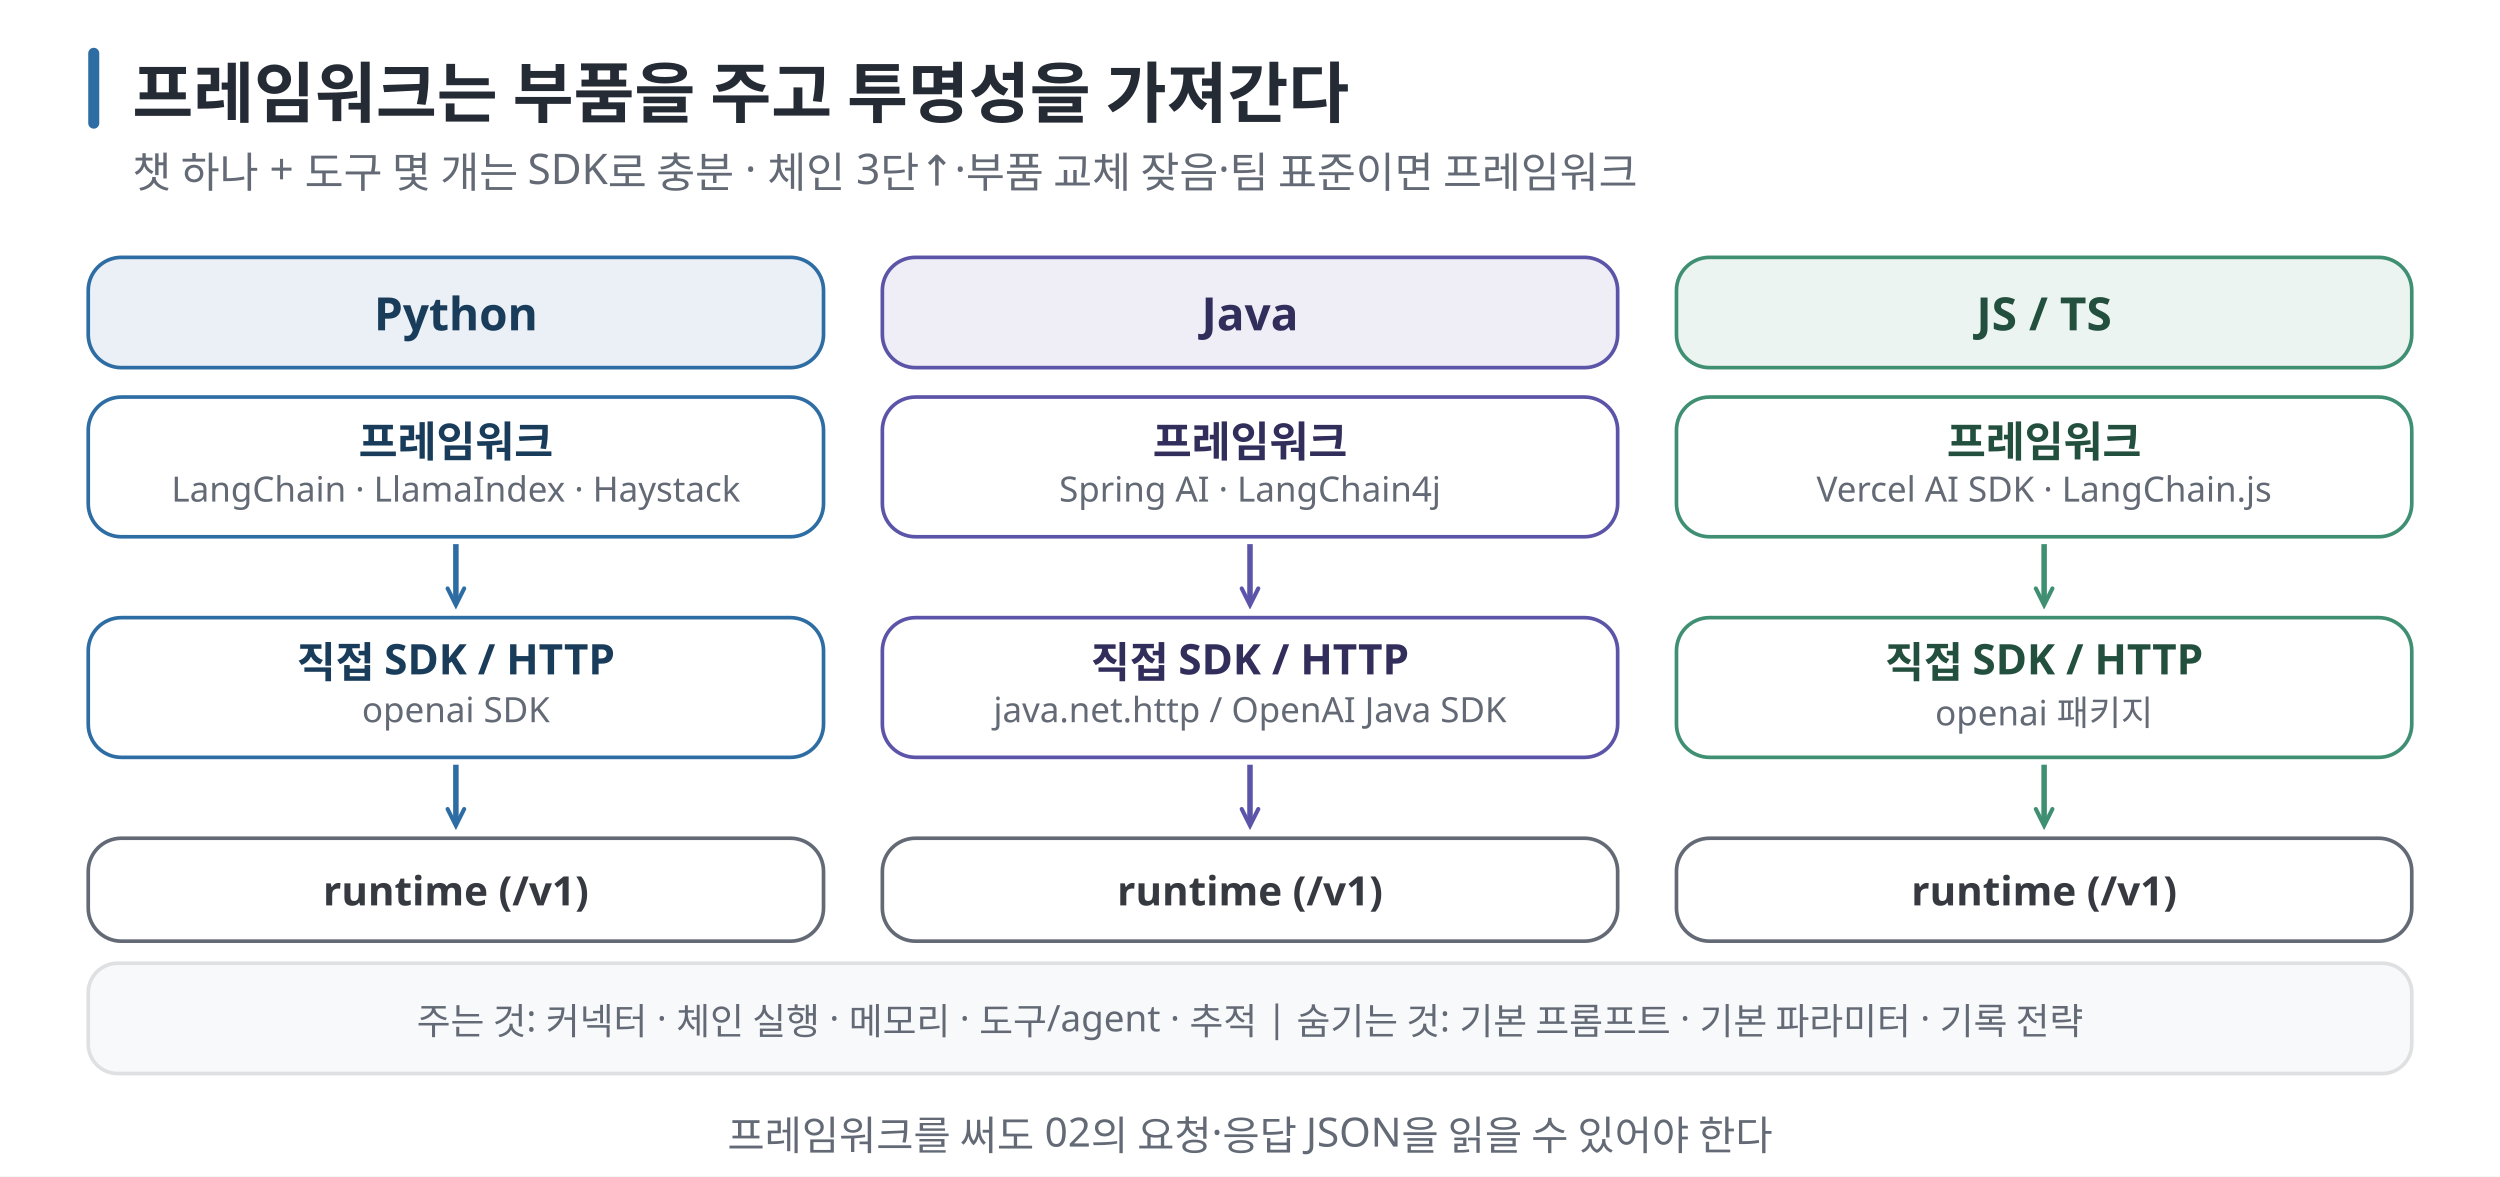
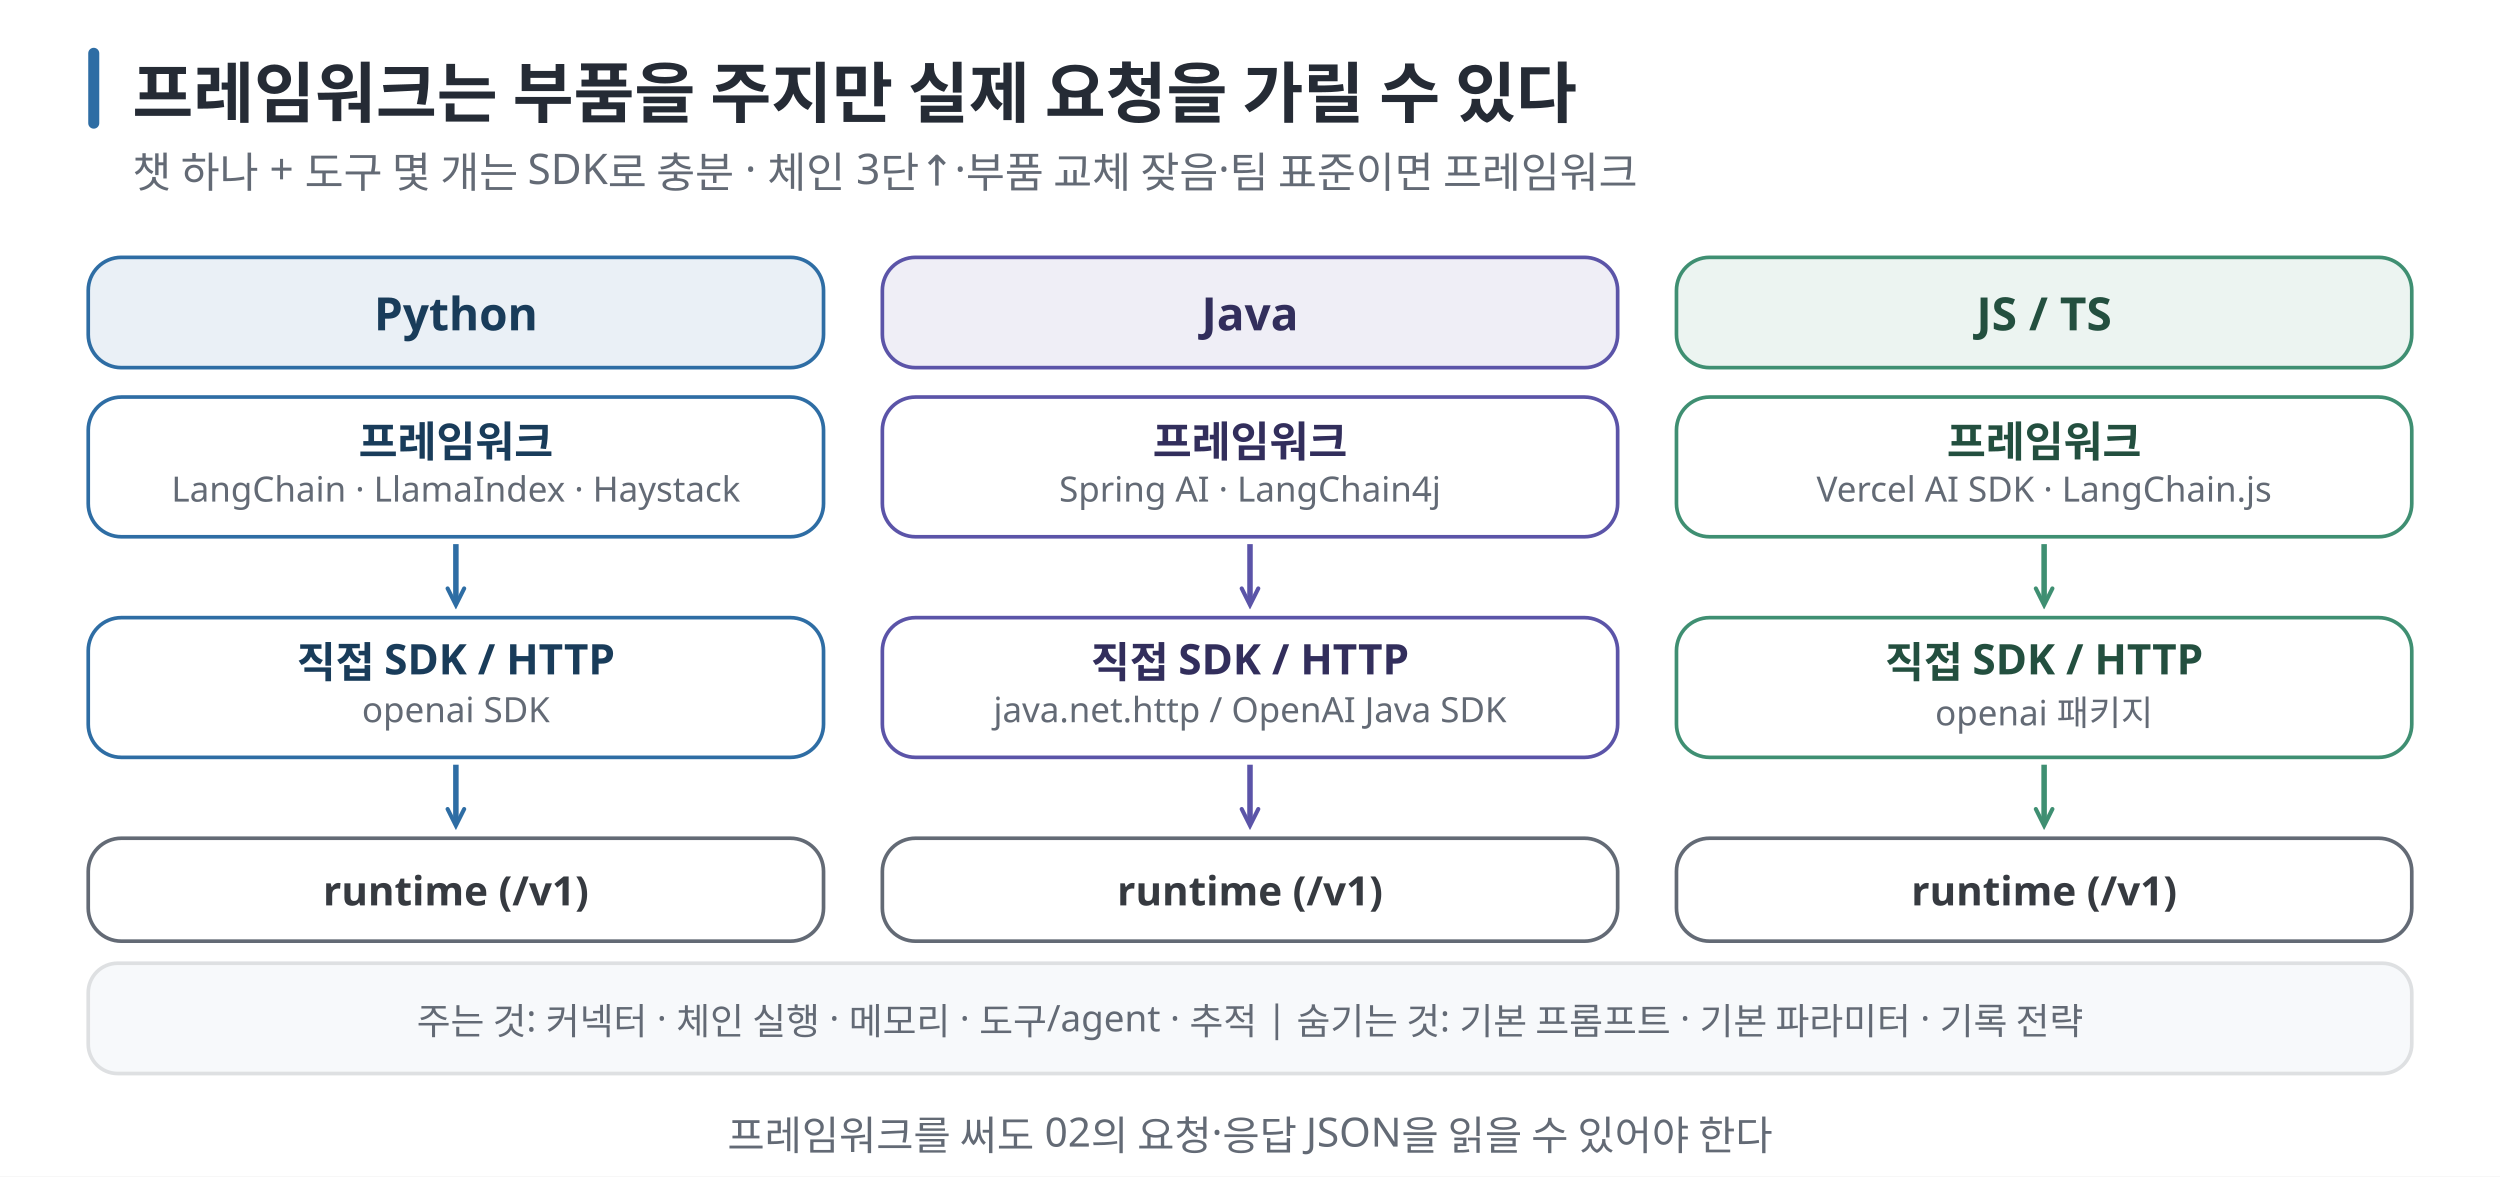
<svg xmlns="http://www.w3.org/2000/svg" viewBox="0 0 680 320" width="680" height="320" role="img" style="font-family:Pretendard,'Apple SD Gothic Neo','Malgun Gothic','Noto Sans KR',sans-serif">
  <defs>
    <marker id="ah-api-line-1_5" viewBox="0 0 12 12" refX="9" refY="6" markerWidth="6.75" markerHeight="6.75" markerUnits="userSpaceOnUse" orient="auto-start-reverse">
      <path d="M2 2 L10 6 L2 10" fill="none" data-stroke-role="api-line" stroke="#5B54A8" stroke-width="2" stroke-linecap="round" />
    </marker>
    <marker id="ah-compute-line-1_5" viewBox="0 0 12 12" refX="9" refY="6" markerWidth="6.75" markerHeight="6.75" markerUnits="userSpaceOnUse" orient="auto-start-reverse">
      <path d="M2 2 L10 6 L2 10" fill="none" data-stroke-role="compute-line" stroke="#3F8F72" stroke-width="2" stroke-linecap="round" />
    </marker>
    <marker id="ah-edge-line-1_5" viewBox="0 0 12 12" refX="9" refY="6" markerWidth="6.75" markerHeight="6.75" markerUnits="userSpaceOnUse" orient="auto-start-reverse">
      <path d="M2 2 L10 6 L2 10" fill="none" data-stroke-role="edge-line" stroke="#2E6DA4" stroke-width="2" stroke-linecap="round" />
    </marker>
  </defs>
  <rect x="0" y="0" width="680" height="320" data-fill-role="surface" fill="#FFFFFF" />
  <rect x="24" y="13" width="3" height="22" rx="1.5" data-fill-role="focus" fill="#2E6DA4" />
-   <text x="36" y="24" font-size="18" font-weight="700" data-fill-role="ink" fill="#252B35" text-anchor="start" dominant-baseline="central">프레임워크는 부품을 주고 투명성을 가져간다</text>
+   <text x="36" y="24" font-size="18" font-weight="700" data-fill-role="ink" fill="#252B35" text-anchor="start" dominant-baseline="central">프레임워크는 부품을 주지만 실제 요청을 가릴 수 있다</text>
  <text x="36" y="46" font-size="11.5" data-fill-role="muted" fill="#636A75" text-anchor="start" dominant-baseline="central">챗 하나 + 도구 몇 개는 SDK로 충분 · 체인 3단↑·부품 교체 잦음·팀 표준이면 프레임워크</text>
  <rect x="24" y="70" width="200" height="30" rx="9" data-fill-role="edge-fill" fill="#EAF0F6" data-stroke-role="edge-line" stroke="#2E6DA4" stroke-width="1" />
  <text x="124.0" y="85.0" font-size="12.5" font-weight="700" data-fill-role="edge-ink" fill="#193C5A" text-anchor="middle" dominant-baseline="central">Python</text>
  <rect x="24" y="108" width="200" height="38" rx="9" data-fill-role="surface" fill="#FFFFFF" data-stroke-role="edge-line" stroke="#2E6DA4" stroke-width="1" />
  <text x="124.0" y="119.25" font-size="11.5" font-weight="700" data-fill-role="edge-ink" fill="#193C5A" text-anchor="middle" dominant-baseline="central">프레임워크</text>
  <text x="124.0" y="132.75" font-size="9.5" data-fill-role="muted" fill="#636A75" text-anchor="middle" dominant-baseline="central">LangChain · LlamaIndex · Haystack</text>
  <rect x="24" y="168" width="200" height="38" rx="9" data-fill-role="surface" fill="#FFFFFF" data-stroke-role="edge-line" stroke="#2E6DA4" stroke-width="1" />
  <text x="124.0" y="179.25" font-size="11.5" font-weight="700" data-fill-role="edge-ink" fill="#193C5A" text-anchor="middle" dominant-baseline="central">직접 SDK / HTTP</text>
  <text x="124.0" y="192.75" font-size="9.5" data-fill-role="muted" fill="#636A75" text-anchor="middle" dominant-baseline="central">openai SDK</text>
  <rect x="24" y="228" width="200" height="28" rx="9" data-fill-role="surface" fill="#FFFFFF" data-stroke-role="data-line" stroke="#636A75" stroke-width="1" />
  <text x="124.0" y="242.0" font-size="11" font-weight="700" data-fill-role="data-ink" fill="#363A40" text-anchor="middle" dominant-baseline="central">runtime (/v1)</text>
  <path d="M124.0 148 L124.0 164" fill="none" data-stroke-role="edge-line" stroke="#2E6DA4" stroke-width="1.5" marker-end="url(#ah-edge-line-1_5)" />
  <path d="M124.0 208 L124.0 224" fill="none" data-stroke-role="edge-line" stroke="#2E6DA4" stroke-width="1.5" marker-end="url(#ah-edge-line-1_5)" />
  <rect x="240" y="70" width="200" height="30" rx="9" data-fill-role="api-fill" fill="#EFEEF6" data-stroke-role="api-line" stroke="#5B54A8" stroke-width="1" />
  <text x="340.0" y="85.0" font-size="12.5" font-weight="700" data-fill-role="api-ink" fill="#322E5C" text-anchor="middle" dominant-baseline="central">Java</text>
  <rect x="240" y="108" width="200" height="38" rx="9" data-fill-role="surface" fill="#FFFFFF" data-stroke-role="api-line" stroke="#5B54A8" stroke-width="1" />
  <text x="340.0" y="119.25" font-size="11.5" font-weight="700" data-fill-role="api-ink" fill="#322E5C" text-anchor="middle" dominant-baseline="central">프레임워크</text>
  <text x="340.0" y="132.75" font-size="9.5" data-fill-role="muted" fill="#636A75" text-anchor="middle" dominant-baseline="central">Spring AI · LangChain4j</text>
  <rect x="240" y="168" width="200" height="38" rx="9" data-fill-role="surface" fill="#FFFFFF" data-stroke-role="api-line" stroke="#5B54A8" stroke-width="1" />
  <text x="340.0" y="179.25" font-size="11.5" font-weight="700" data-fill-role="api-ink" fill="#322E5C" text-anchor="middle" dominant-baseline="central">직접 SDK / HTTP</text>
  <text x="340.0" y="192.75" font-size="9.5" data-fill-role="muted" fill="#636A75" text-anchor="middle" dominant-baseline="central">java.net.http / OpenAI Java SDK</text>
  <rect x="240" y="228" width="200" height="28" rx="9" data-fill-role="surface" fill="#FFFFFF" data-stroke-role="data-line" stroke="#636A75" stroke-width="1" />
  <text x="340.0" y="242.0" font-size="11" font-weight="700" data-fill-role="data-ink" fill="#363A40" text-anchor="middle" dominant-baseline="central">runtime (/v1)</text>
  <path d="M340.0 148 L340.0 164" fill="none" data-stroke-role="api-line" stroke="#5B54A8" stroke-width="1.5" marker-end="url(#ah-api-line-1_5)" />
  <path d="M340.0 208 L340.0 224" fill="none" data-stroke-role="api-line" stroke="#5B54A8" stroke-width="1.5" marker-end="url(#ah-api-line-1_5)" />
  <rect x="456" y="70" width="200" height="30" rx="9" data-fill-role="compute-fill" fill="#ECF4F1" data-stroke-role="compute-line" stroke="#3F8F72" stroke-width="1" />
  <text x="556.0" y="85.0" font-size="12.5" font-weight="700" data-fill-role="compute-ink" fill="#234F3F" text-anchor="middle" dominant-baseline="central">JS / TS</text>
  <rect x="456" y="108" width="200" height="38" rx="9" data-fill-role="surface" fill="#FFFFFF" data-stroke-role="compute-line" stroke="#3F8F72" stroke-width="1" />
  <text x="556.0" y="119.25" font-size="11.5" font-weight="700" data-fill-role="compute-ink" fill="#234F3F" text-anchor="middle" dominant-baseline="central">프레임워크</text>
  <text x="556.0" y="132.75" font-size="9.5" data-fill-role="muted" fill="#636A75" text-anchor="middle" dominant-baseline="central">Vercel AI SDK · LangChain.js</text>
  <rect x="456" y="168" width="200" height="38" rx="9" data-fill-role="surface" fill="#FFFFFF" data-stroke-role="compute-line" stroke="#3F8F72" stroke-width="1" />
  <text x="556.0" y="179.25" font-size="11.5" font-weight="700" data-fill-role="compute-ink" fill="#234F3F" text-anchor="middle" dominant-baseline="central">직접 SDK / HTTP</text>
  <text x="556.0" y="192.75" font-size="9.5" data-fill-role="muted" fill="#636A75" text-anchor="middle" dominant-baseline="central">openai 패키지</text>
  <rect x="456" y="228" width="200" height="28" rx="9" data-fill-role="surface" fill="#FFFFFF" data-stroke-role="data-line" stroke="#636A75" stroke-width="1" />
  <text x="556.0" y="242.0" font-size="11" font-weight="700" data-fill-role="data-ink" fill="#363A40" text-anchor="middle" dominant-baseline="central">runtime (/v1)</text>
  <path d="M556.0 148 L556.0 164" fill="none" data-stroke-role="compute-line" stroke="#3F8F72" stroke-width="1.5" marker-end="url(#ah-compute-line-1_5)" />
  <path d="M556.0 208 L556.0 224" fill="none" data-stroke-role="compute-line" stroke="#3F8F72" stroke-width="1.5" marker-end="url(#ah-compute-line-1_5)" />
  <rect x="24" y="262" width="632" height="30" rx="8" data-fill-role="strip" fill="#F7F9FB" data-stroke-role="rule" stroke="#DEE0E2" stroke-width="1" />
  <text x="340" y="277" font-size="10" data-fill-role="muted" fill="#636A75" text-anchor="middle" dominant-baseline="central">주는 것: 커넥터 · 체인 실행 · 메모리 · 도구/agent · 추적  |  숨기는 것: 기본 프롬프트 · 기본 파라미터 · 기록 전략</text>
  <text x="340.0" y="308" font-size="11" data-fill-role="muted" fill="#636A75" text-anchor="middle" dominant-baseline="central">프레임워크를 써도 02의 요청·응답 JSON을 읽을 수 있어야 한다</text>
</svg>
